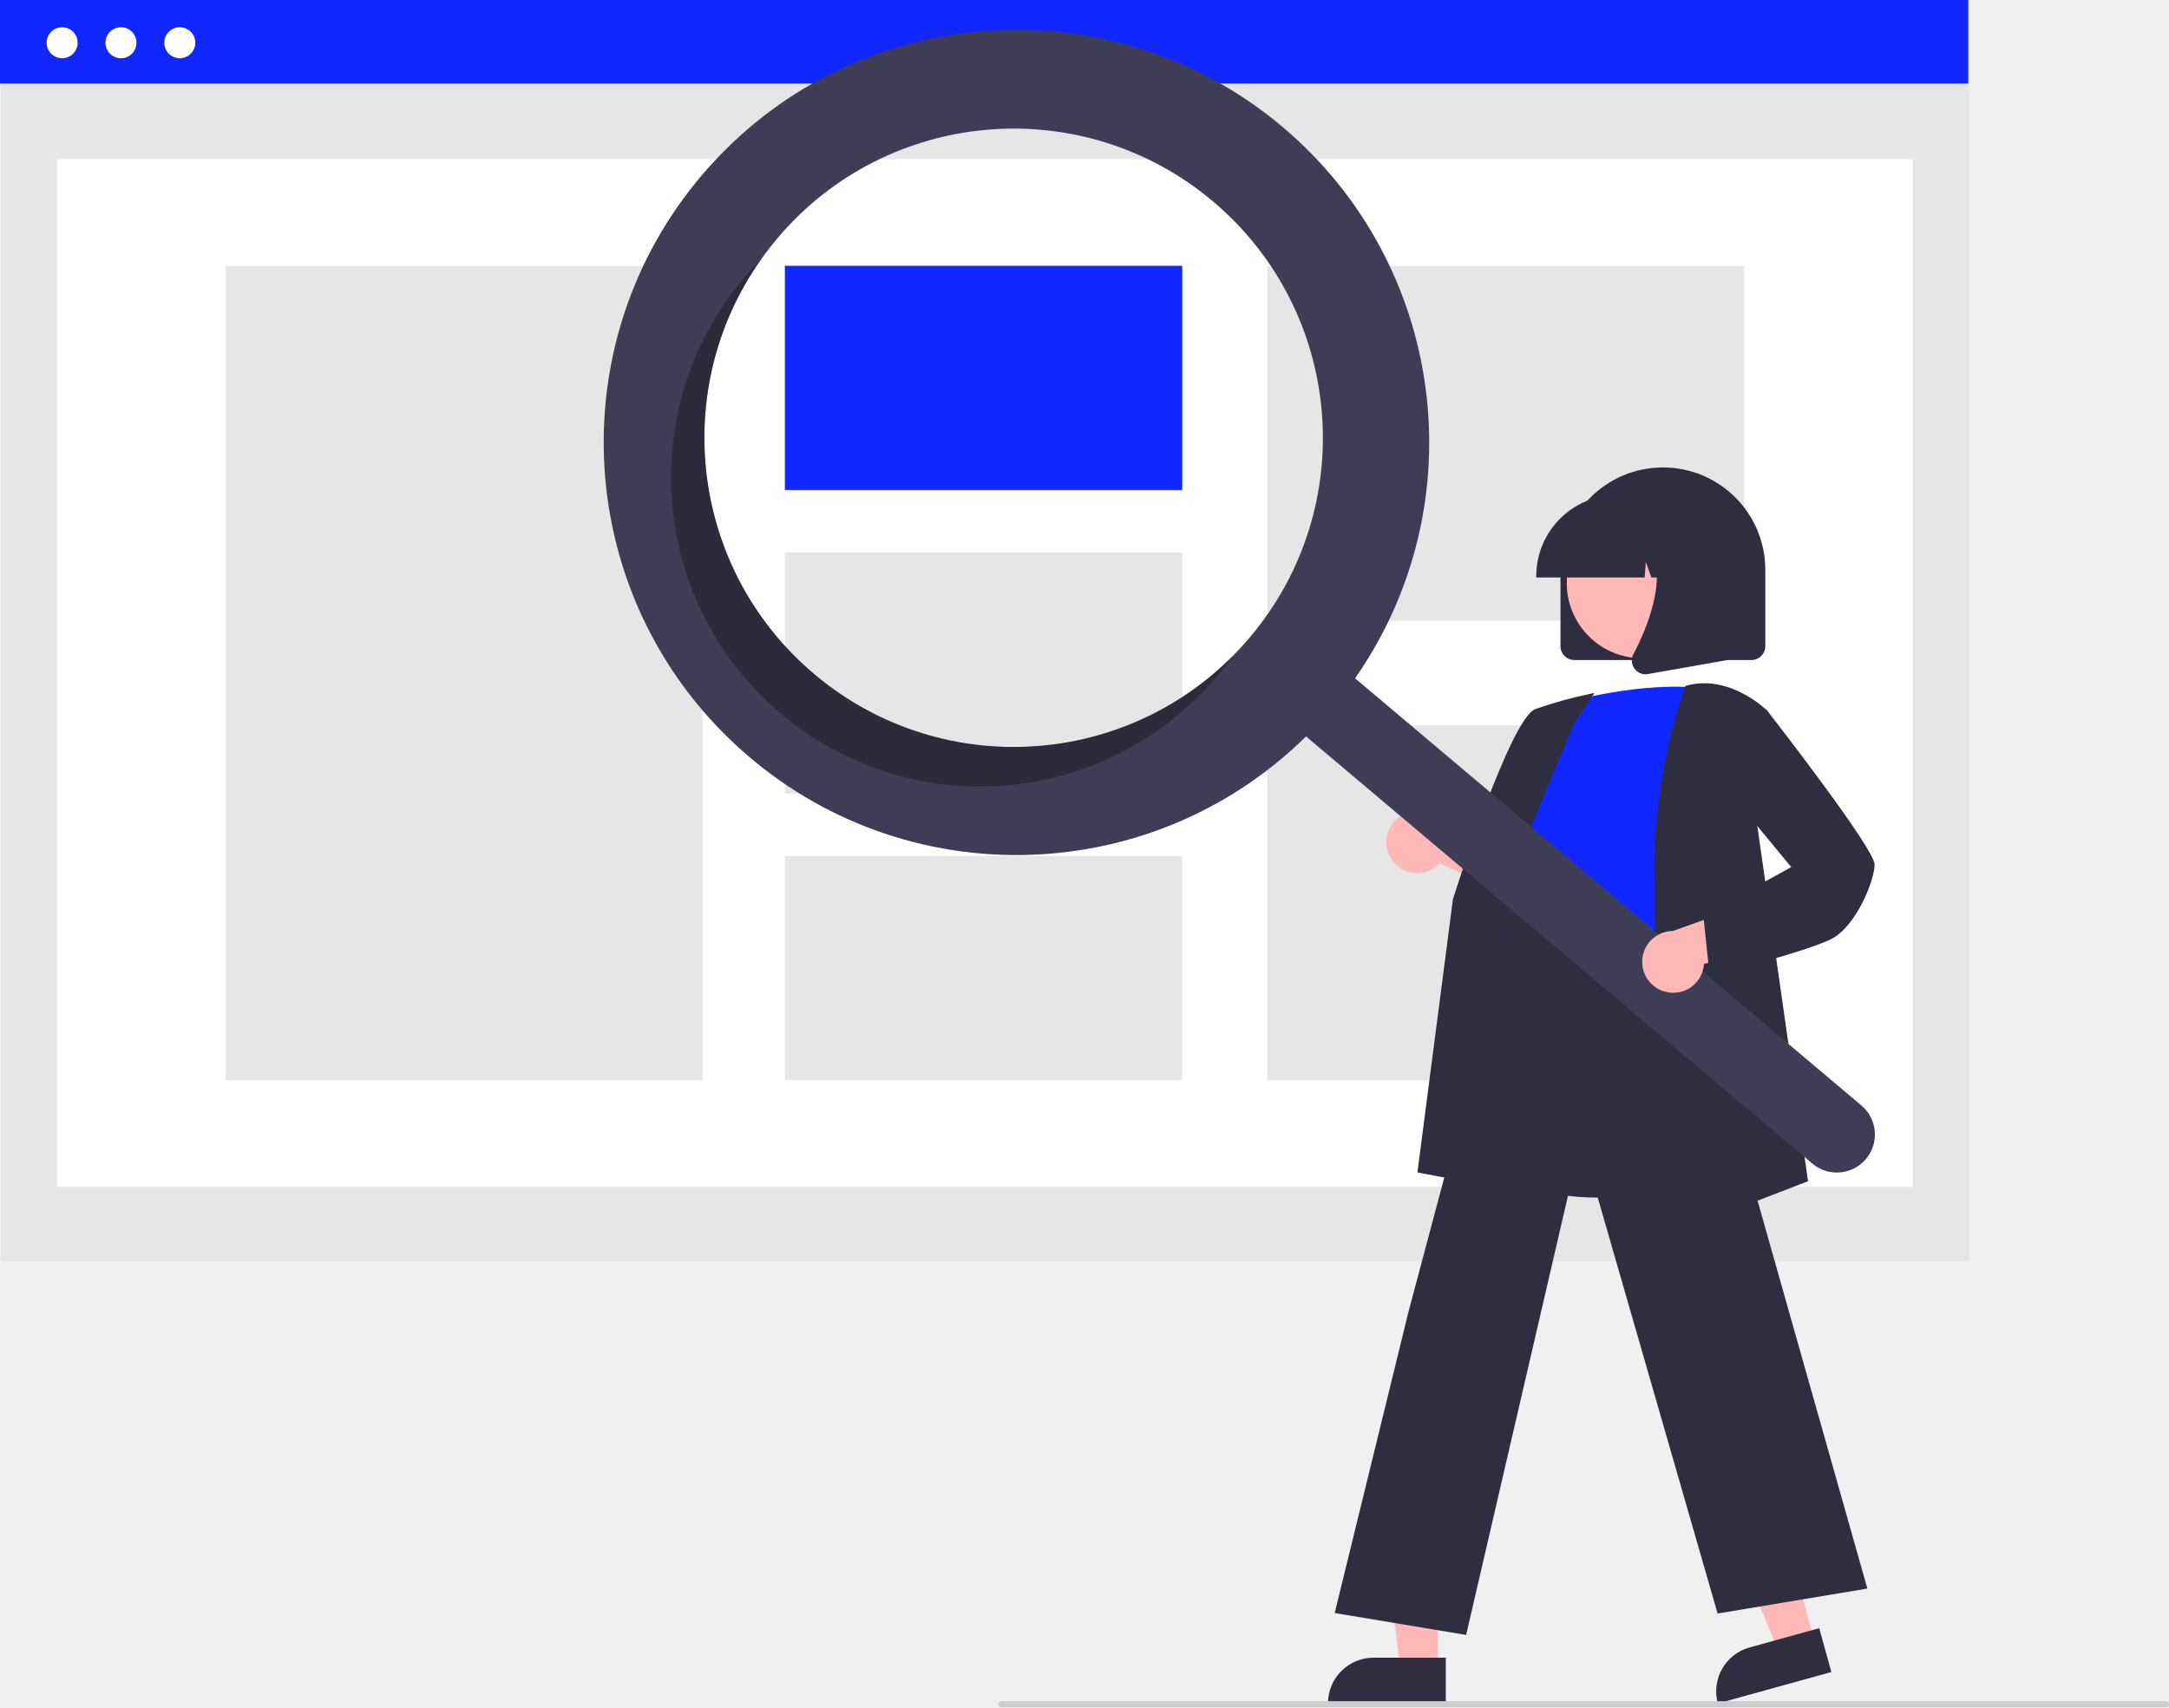
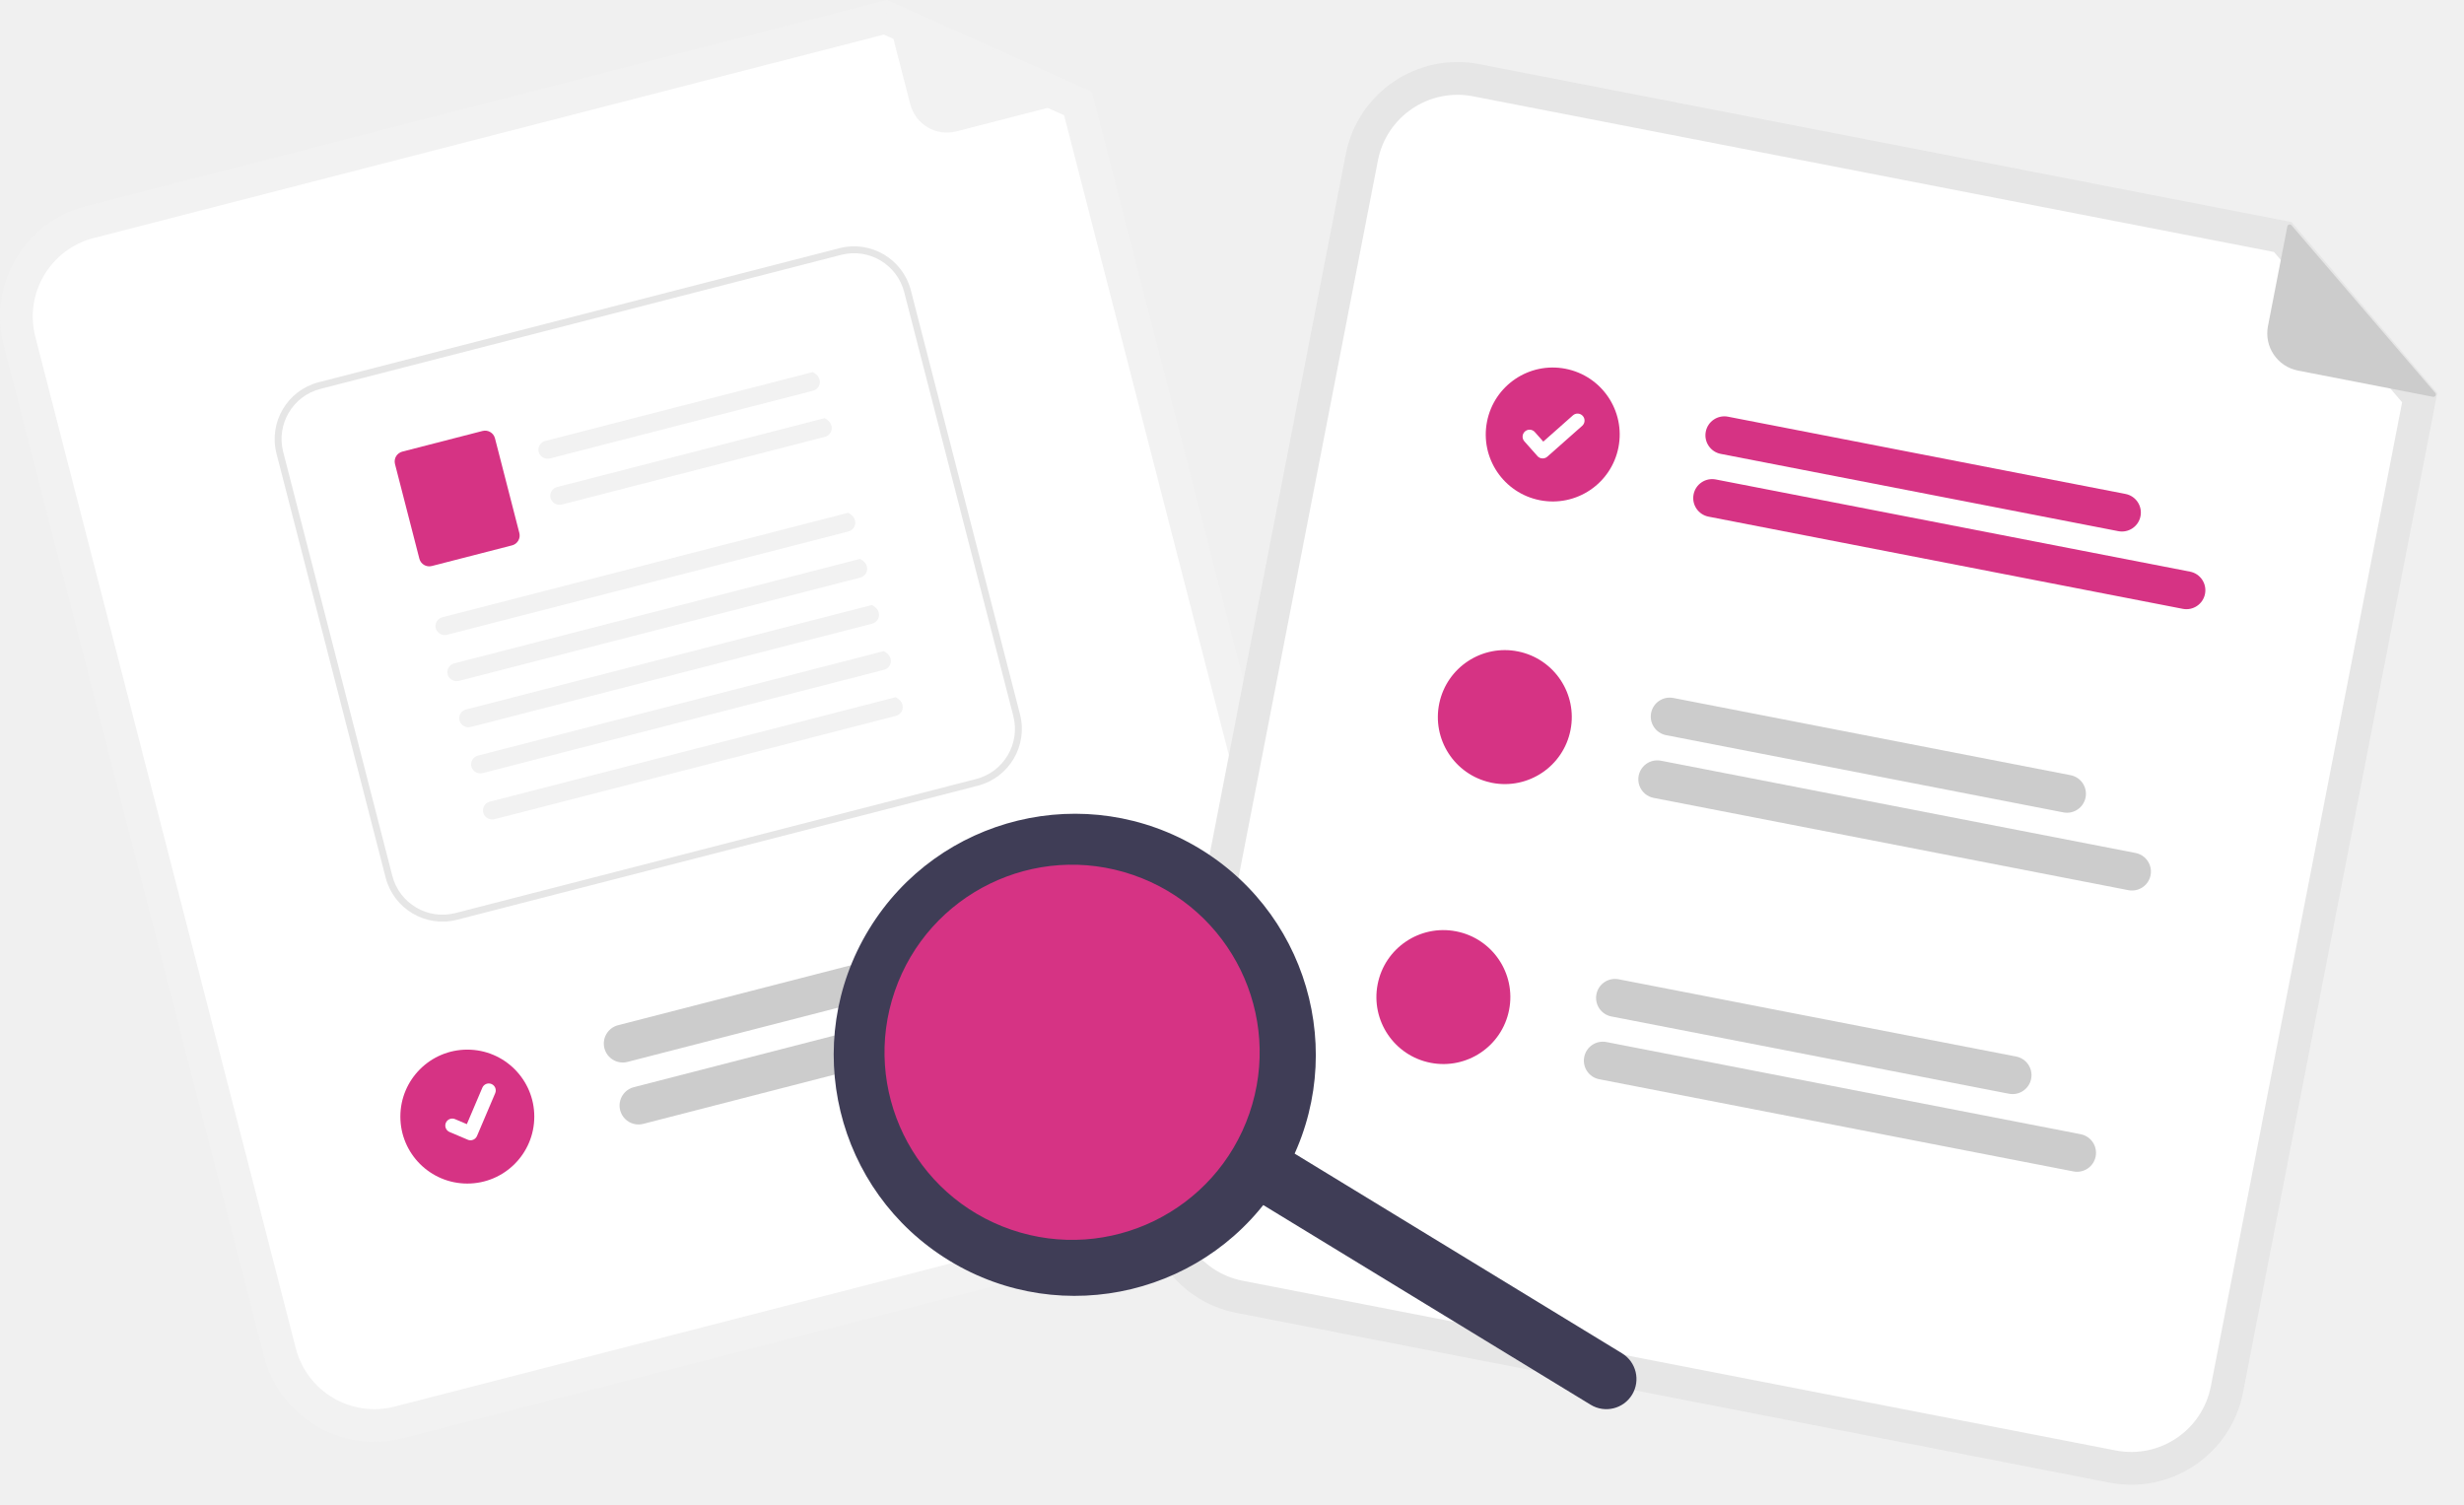
- <svg xmlns="http://www.w3.org/2000/svg" width="709.533" height="558.594" viewBox="0 0 709.533 558.594" role="img" artist="Katerina Limpitsouni" source="https://undraw.co/">
-   <rect x="0.275" y="0.365" width="643.862" height="412.358" fill="#e6e6e6" />
-   <rect x="18.686" y="52.085" width="607.039" height="336.243" fill="#fff" />
-   <rect width="643.862" height="27.354" fill="#1027ff" />
-   <circle cx="20.327" cy="13.985" r="5.07" fill="#fff" />
-   <circle cx="39.571" cy="13.985" r="5.07" fill="#fff" />
-   <circle cx="58.814" cy="13.985" r="5.07" fill="#fff" />
-   <rect x="73.844" y="86.973" width="155.981" height="266.467" fill="#e6e6e6" />
-   <rect x="256.75" y="86.973" width="129.984" height="73.348" fill="#1027ff" />
-   <rect x="256.75" y="180.747" width="129.984" height="78.919" fill="#e6e6e6" />
-   <rect x="256.75" y="280.092" width="129.984" height="73.348" fill="#e6e6e6" />
-   <rect x="414.587" y="86.973" width="155.981" height="116.125" fill="#e6e6e6" />
-   <rect x="414.587" y="237.315" width="155.981" height="116.125" fill="#e6e6e6" />
-   <path d="M755.712,382.143v-25a33.5,33.5,0,1,1,67,0v25a4.505,4.505,0,0,1-4.5,4.5h-58A4.505,4.505,0,0,1,755.712,382.143Z" transform="translate(-245.2337 -170.7031)" fill="#2f2e41" />
-   <polygon points="593.514 536.786 581.698 540.056 563.462 496.038 580.901 491.212 593.514 536.786" fill="#ffb8b8" />
-   <path d="M819.385,708.282h23.644a0,0,0,0,1,0,0v14.887a0,0,0,0,1,0,0H804.498a0,0,0,0,1,0,0v0A14.887,14.887,0,0,1,819.385,708.282Z" transform="translate(-406.293 74.94457) rotate(-15.46951)" fill="#2f2e41" />
-   <polygon points="470.328 545.875 458.068 545.875 452.235 498.587 470.33 498.587 470.328 545.875" fill="#ffb8b8" />
-   <path d="M449.311,542.372h23.644a0,0,0,0,1,0,0v14.887a0,0,0,0,1,0,0H434.424a0,0,0,0,1,0,0v0A14.887,14.887,0,0,1,449.311,542.372Z" fill="#2f2e41" />
-   <path d="M700.778,452.301a10.056,10.056,0,0,0,15.392.917l32.59,14.658L745.796,449.545l-30.494-11.109a10.11,10.11,0,0,0-14.524,13.865Z" transform="translate(-245.2337 -170.7031)" fill="#ffb8b8" />
-   <path d="M768.492,562.539c-10.239,0-20.839-1.525-29.749-6.062a38.416,38.416,0,0,1-19.709-23.565c-4.642-14.699,1.211-29.14,6.871-43.105,3.508-8.654,6.821-16.827,7.68-24.884l.3-2.86c1.339-12.848,2.495-23.943,8.897-28.105,3.318-2.157,7.78-2.28,13.641-.377l55.045,17.881-2.024,104.49-.334.112C808.823,556.161,789.418,562.539,768.492,562.539Z" transform="translate(-245.2337 -170.7031)" fill="#2f2e41" />
-   <path d="M755.462,401.051s27-8,48-5c0,0-12,66-8,88s-69.5,8.5-54.5-12.5l5-25s-10-10-1-22Z" transform="translate(-245.2337 -170.7031)" fill="#1027ff" />
-   <path d="M742.182,560.558l-33.276-6.239,11.618-89.407c.781-2.496,18.778-59.143,26.952-62.208a139.517,139.517,0,0,1,18.166-5.047l1.184-.237-6.672,10.009-26.564,63.654Z" transform="translate(-245.2337 -170.7031)" fill="#2f2e41" />
-   <path d="M724.843,705.622l-42.995-7.166,24.128-98.524,35.903-134.737.354,2.393c.028.178,3.382,17.78,53.151,9.97l.438-.068.121.426,60.152,212.538-48.99,8.165L762.422,543.551Z" transform="translate(-245.2337 -170.7031)" fill="#2f2e41" />
-   <path d="M784.436,577.29l.027-.756c.03-.84,2.988-84.373,2-117.967-.991-33.709,9.922-62.901,10.032-63.192l.089-.234.241-.069c14.12-4.034,26.369,8.005,26.491,8.127l.172.172-4.021,33.176,17.216,120.642Z" transform="translate(-245.2337 -170.7031)" fill="#2f2e41" />
-   <circle cx="537.095" cy="190.797" r="24.561" fill="#ffb8b8" />
-   <path d="M747.787,359.143a26.53,26.53,0,0,1,26.5-26.5h5a26.53,26.53,0,0,1,26.5,26.5v.5H795.22l-3.604-10.092-.721,10.092h-5.461l-1.818-5.092-.364,5.092H747.787Z" transform="translate(-245.2337 -170.7031)" fill="#2f2e41" />
-   <path d="M779.911,389.454a4.433,4.433,0,0,1-.352-4.707c5.299-10.078,12.717-28.7,2.87-40.185l-.708-.825h28.587V386.658l-25.969,4.582a4.596,4.596,0,0,1-.796.07A4.482,4.482,0,0,1,779.911,389.454Z" transform="translate(-245.2337 -170.7031)" fill="#2f2e41" />
-   <path d="M664.814,212.249a135.02,135.02,0,1,0,7.655,199.403L838.087,551.4a12.442,12.442,0,0,0,16.066-19.003l-.018-.015L688.516,392.634A135.027,135.027,0,0,0,664.814,212.249ZM654.137,379.177a101.158,101.158,0,1,1-12.077-142.548l0,0A101.158,101.158,0,0,1,654.137,379.177Z" transform="translate(-245.2337 -170.7031)" fill="#3f3d56" />
-   <path d="M511.589,391.254a101.163,101.163,0,0,1-17.166-135.989q-2.901,2.922-5.609,6.12A101.158,101.158,0,1,0,643.438,391.856q2.702-3.202,5.089-6.559A101.163,101.163,0,0,1,511.589,391.254Z" transform="translate(-245.2337 -170.7031)" opacity="0.3" style="isolation:isolate" />
-   <path d="M790.214,495.239a10.056,10.056,0,0,0,12.424-9.133l34.433-9.557L823.074,464.346l-30.552,10.947A10.11,10.11,0,0,0,790.214,495.239Z" transform="translate(-245.2337 -170.7031)" fill="#ffb8b8" />
-   <path d="M804.526,490.18,802.43,470.274l28.762-15.869-18.752-22.7L815.5,406.205l7.62-3.266.237.305c3.593,4.62,35.105,45.281,35.105,50.307,0,5.163-6.029,20.323-14.276,24.447-7.956,3.978-37.831,11.709-39.099,12.037Z" transform="translate(-245.2337 -170.7031)" fill="#2f2e41" />
-   <path d="M953.766,729.297h-381a1,1,0,1,1,0-2h381a1,1,0,0,1,0,2Z" transform="translate(-245.2337 -170.7031)" fill="#ccc" />
+ <svg xmlns="http://www.w3.org/2000/svg" width="748.974" height="457.275" viewBox="0 0 748.974 457.275" role="img" artist="Katerina Limpitsouni" source="https://undraw.co/">
+   <g id="Group_201" data-name="Group 201" transform="translate(-382.003 -195.455)">
+     <g id="Group_200" data-name="Group 200" transform="translate(382.003 195.455)">
+       <path id="Path_3120-448" data-name="Path 3120" d="M695.225,508.82,433.394,576.244a34.622,34.622,0,0,1-42.114-24.866L312.1,243.879a34.622,34.622,0,0,1,24.866-42.114l243.591-62.727L642.9,166.948l77.191,299.757A34.622,34.622,0,0,1,695.225,508.82Z" transform="translate(-311.003 -139.037)" fill="#f2f2f2" />
+       <path id="Path_3121-449" data-name="Path 3121" d="M338.989,210.925a24.655,24.655,0,0,0-17.708,29.99l79.185,307.5a24.655,24.655,0,0,0,29.99,17.708L692.287,498.7a24.655,24.655,0,0,0,17.708-29.99L634,173.595l-54.792-24.529Z" transform="translate(-310.548 -138.556)" fill="#fff" />
+       <path id="Path_3122-450" data-name="Path 3122" d="M629.927,168.5l-40.522,10.435a11.518,11.518,0,0,1-14.026-8.282l-7.707-29.929a.72.72,0,0,1,.989-.837l61.379,27.258a.72.72,0,0,1-.113,1.355Z" transform="translate(-298.695 -139)" fill="#f2f2f2" />
+       <path id="Path_3123-451" data-name="Path 3123" d="M612.519,418.284l-119.208,30.7a5.759,5.759,0,0,1-2.872-11.154l119.208-30.7a5.759,5.759,0,1,1,2.872,11.154Z" transform="translate(-302.605 -126.189)" fill="#ccc" />
+       <path id="Path_3124-452" data-name="Path 3124" d="M640.149,430.592,497.936,467.214a5.759,5.759,0,1,1-2.872-11.154l142.213-36.622a5.759,5.759,0,0,1,2.872,11.154Z" transform="translate(-302.384 -125.599)" fill="#ccc" />
+       <circle id="Ellipse_44" data-name="Ellipse 44" cx="20.355" cy="20.355" r="20.355" transform="translate(121.697 319.055)" fill="#d63384" />
+       <path id="Path_3125-453" data-name="Path 3125" d="M604.421,374.437,446.1,415.191a17.835,17.835,0,0,1-21.694-12.812L391.229,273.49A17.835,17.835,0,0,1,404.041,251.8l158.32-40.754a17.835,17.835,0,0,1,21.694,12.812l33.178,128.889A17.835,17.835,0,0,1,604.421,374.437Z" transform="translate(-307.183 -135.611)" fill="#fff" />
+       <path id="Path_3126-454" data-name="Path 3126" d="M604.421,374.437,446.1,415.191a17.835,17.835,0,0,1-21.694-12.812L391.229,273.49A17.835,17.835,0,0,1,404.041,251.8l158.32-40.754a17.835,17.835,0,0,1,21.694,12.812l33.178,128.889A17.835,17.835,0,0,1,604.421,374.437ZM404.563,253.826a15.737,15.737,0,0,0-11.3,19.142l33.178,128.889a15.737,15.737,0,0,0,19.142,11.3L603.9,372.407a15.737,15.737,0,0,0,11.3-19.142L582.025,224.376a15.737,15.737,0,0,0-19.142-11.3Z" transform="translate(-307.183 -135.611)" fill="#e6e6e6" />
+       <path id="Path_411-455" data-name="Path 411" d="M550.66,252.63l-79.9,20.568a2.862,2.862,0,0,1-3.467-1.8,2.757,2.757,0,0,1,1.942-3.5l81.335-20.937c3.286,1.665,2.421,5.07.091,5.67Z" transform="translate(-303.514 -133.861)" fill="#f2f2f2" />
+       <path id="Path_412-456" data-name="Path 412" d="M554.1,266l-79.9,20.568a2.862,2.862,0,0,1-3.467-1.8,2.757,2.757,0,0,1,1.942-3.5l81.335-20.937c3.286,1.665,2.421,5.07.091,5.67Z" transform="translate(-303.349 -133.22)" fill="#f2f2f2" />
+       <path id="Path_413-457" data-name="Path 413" d="M461.146,298.825,436.761,305.1a3.1,3.1,0,0,1-3.776-2.23L425.577,274.1a3.1,3.1,0,0,1,2.23-3.776l24.385-6.277a3.105,3.105,0,0,1,3.776,2.23l7.408,28.777a3.1,3.1,0,0,1-2.23,3.776Z" transform="translate(-305.513 -133.047)" fill="#d63384" />
+       <path id="Path_414-458" data-name="Path 414" d="M562.854,293.445,440.909,324.835a2.862,2.862,0,0,1-3.467-1.8,2.757,2.757,0,0,1,1.942-3.5l123.38-31.76c3.286,1.665,2.421,5.07.091,5.67Z" transform="translate(-304.946 -131.904)" fill="#f2f2f2" />
+       <path id="Path_415-459" data-name="Path 415" d="M566.3,306.822,444.353,338.213a2.862,2.862,0,0,1-3.467-1.8,2.757,2.757,0,0,1,1.942-3.5l123.38-31.76c3.286,1.665,2.421,5.07.091,5.67Z" transform="translate(-304.781 -131.263)" fill="#f2f2f2" />
+       <path id="Path_416-460" data-name="Path 416" d="M569.739,320.192,447.794,351.582a2.862,2.862,0,0,1-3.467-1.8,2.757,2.757,0,0,1,1.942-3.5l123.379-31.76c3.286,1.665,2.421,5.07.091,5.67Z" transform="translate(-304.616 -130.621)" fill="#f2f2f2" />
+       <path id="Path_417-461" data-name="Path 417" d="M573.183,333.569,451.237,364.959a2.862,2.862,0,0,1-3.467-1.8,2.757,2.757,0,0,1,1.942-3.5l123.38-31.76C576.377,329.564,575.513,332.969,573.183,333.569Z" transform="translate(-304.45 -129.98)" fill="#f2f2f2" />
+       <path id="Path_418-462" data-name="Path 418" d="M576.624,346.939,454.679,378.329a2.862,2.862,0,0,1-3.467-1.8,2.757,2.757,0,0,1,1.942-3.5l123.38-31.76C579.819,342.934,578.954,346.339,576.624,346.939Z" transform="translate(-304.285 -129.339)" fill="#f2f2f2" />
+       <path id="Path_395-463" data-name="Path 395" d="M448.363,470.511a2.111,2.111,0,0,1-1.335-.092l-.026-.011-5.545-2.351a2.126,2.126,0,1,1,1.664-3.913l3.593,1.528,4.708-11.076a2.125,2.125,0,0,1,2.787-1.124h0l-.028.072.029-.073a2.127,2.127,0,0,1,1.124,2.788l-5.539,13.023a2.126,2.126,0,0,1-1.431,1.224Z" transform="translate(-304.809 -123.966)" fill="#fff" />
+     </g>
+     <g id="Group_199" data-name="Group 199" transform="translate(673.007 225.872) rotate(-8)">
+       <g id="Group_198" data-name="Group 198" transform="translate(125.896 0) rotate(19)">
+         <path id="Path_3127-464" data-name="Path 3127" d="M304.956,386.7H34.583A34.622,34.622,0,0,1,0,352.114V34.583A34.622,34.622,0,0,1,34.583,0H286.121l53.418,42.577V352.114A34.622,34.622,0,0,1,304.956,386.7Z" transform="translate(0 0)" fill="#e6e6e6" />
+         <path id="Path_3128-465" data-name="Path 3128" d="M24.627,0A24.655,24.655,0,0,0,0,24.627V342.158a24.655,24.655,0,0,0,24.627,24.627H295a24.655,24.655,0,0,0,24.627-24.627V37.418L272.683,0Z" transform="translate(9.956 9.956)" fill="#fff" />
+         <path id="Path_3129-466" data-name="Path 3129" d="M128.856,11.518H5.759A5.759,5.759,0,0,1,5.759,0h123.1a5.759,5.759,0,0,1,0,11.518Z" transform="translate(123.512 90.767)" fill="#d63384" />
+         <path id="Path_3130-467" data-name="Path 3130" d="M152.612,11.518H5.759A5.759,5.759,0,0,1,5.759,0H152.612a5.759,5.759,0,1,1,0,11.518Z" transform="translate(123.512 110.204)" fill="#d63384" />
+         <path id="Path_3131-468" data-name="Path 3131" d="M128.852,0H5.758a5.758,5.758,0,1,0,0,11.517H128.852a5.759,5.759,0,0,0,0-11.517Z" transform="translate(123.517 177.868)" fill="#ccc" />
+         <path id="Path_3132-469" data-name="Path 3132" d="M152.609,0H5.758a5.759,5.759,0,1,0,0,11.517h146.85a5.759,5.759,0,1,0,0-11.517Z" transform="translate(123.517 197.307)" fill="#ccc" />
+         <path id="Path_3133-470" data-name="Path 3133" d="M128.856,11.518H5.759A5.759,5.759,0,0,1,5.759,0h123.1a5.759,5.759,0,0,1,0,11.518Z" transform="translate(123.512 264.975)" fill="#ccc" />
+         <path id="Path_3134-471" data-name="Path 3134" d="M152.612,11.518H5.759A5.759,5.759,0,0,1,5.759,0H152.612a5.759,5.759,0,1,1,0,11.518Z" transform="translate(123.512 284.411)" fill="#ccc" />
+         <circle id="Ellipse_44-2" data-name="Ellipse 44" cx="20.355" cy="20.355" r="20.355" transform="translate(57.655 85.89)" fill="#d63384" />
+         <path id="Path_395-2-472" data-name="Path 395" d="M6.909,15.481a2.111,2.111,0,0,1-1.27-.422l-.023-.017L.832,11.382A2.126,2.126,0,0,1,3.419,8.008l3.1,2.376L13.839.832A2.125,2.125,0,0,1,16.819.439h0L16.774.5l.047-.063a2.127,2.127,0,0,1,.393,2.98L8.6,14.649a2.126,2.126,0,0,1-1.691.829Z" transform="translate(69.085 98.528)" fill="#fff" />
+         <path id="Path_3135-473" data-name="Path 3135" d="M40.707,20.359A20.354,20.354,0,0,1,20.356,40.721a4.372,4.372,0,0,1-.524-.021A20.353,20.353,0,1,1,40.707,20.359Z" transform="translate(59.75 172.987)" fill="#d63384" />
+         <circle id="Ellipse_44-3" data-name="Ellipse 44" cx="20.355" cy="20.355" r="20.355" transform="translate(57.655 260.097)" fill="#d63384" />
+         <path id="Path_3136-474" data-name="Path 3136" d="M53.362,43.143H11.518A11.518,11.518,0,0,1,0,31.625V.72A.72.72,0,0,1,1.167.156l52.642,41.7a.72.72,0,0,1-.447,1.284Z" transform="translate(285.137 0.805)" fill="#ccc" />
+       </g>
+     </g>
+     <path id="Path_3140-475" data-name="Path 3140" d="M754.518,518.049a9.158,9.158,0,0,1-12.587,3.05L635.078,455.923a9.158,9.158,0,0,1,9.538-15.637l106.852,65.176a9.158,9.158,0,0,1,3.049,12.587Z" transform="translate(123.58 101.359)" fill="#3f3d56" />
+     <path id="Path_3141-476" data-name="Path 3141" d="M688.648,486.5a73.265,73.265,0,1,1-24.4-100.7A73.265,73.265,0,0,1,688.648,486.5ZM579.19,419.73a54.949,54.949,0,1,0,75.524-18.3,54.949,54.949,0,0,0-75.524,18.3Z" transform="translate(82.597 67.737)" fill="#3f3d56" />
+     <circle id="Ellipse_44-4" data-name="Ellipse 44" cx="57.007" cy="57.007" r="57.007" transform="translate(672.542 442.858) rotate(19)" fill="#d63384" />
+   </g>
</svg>
